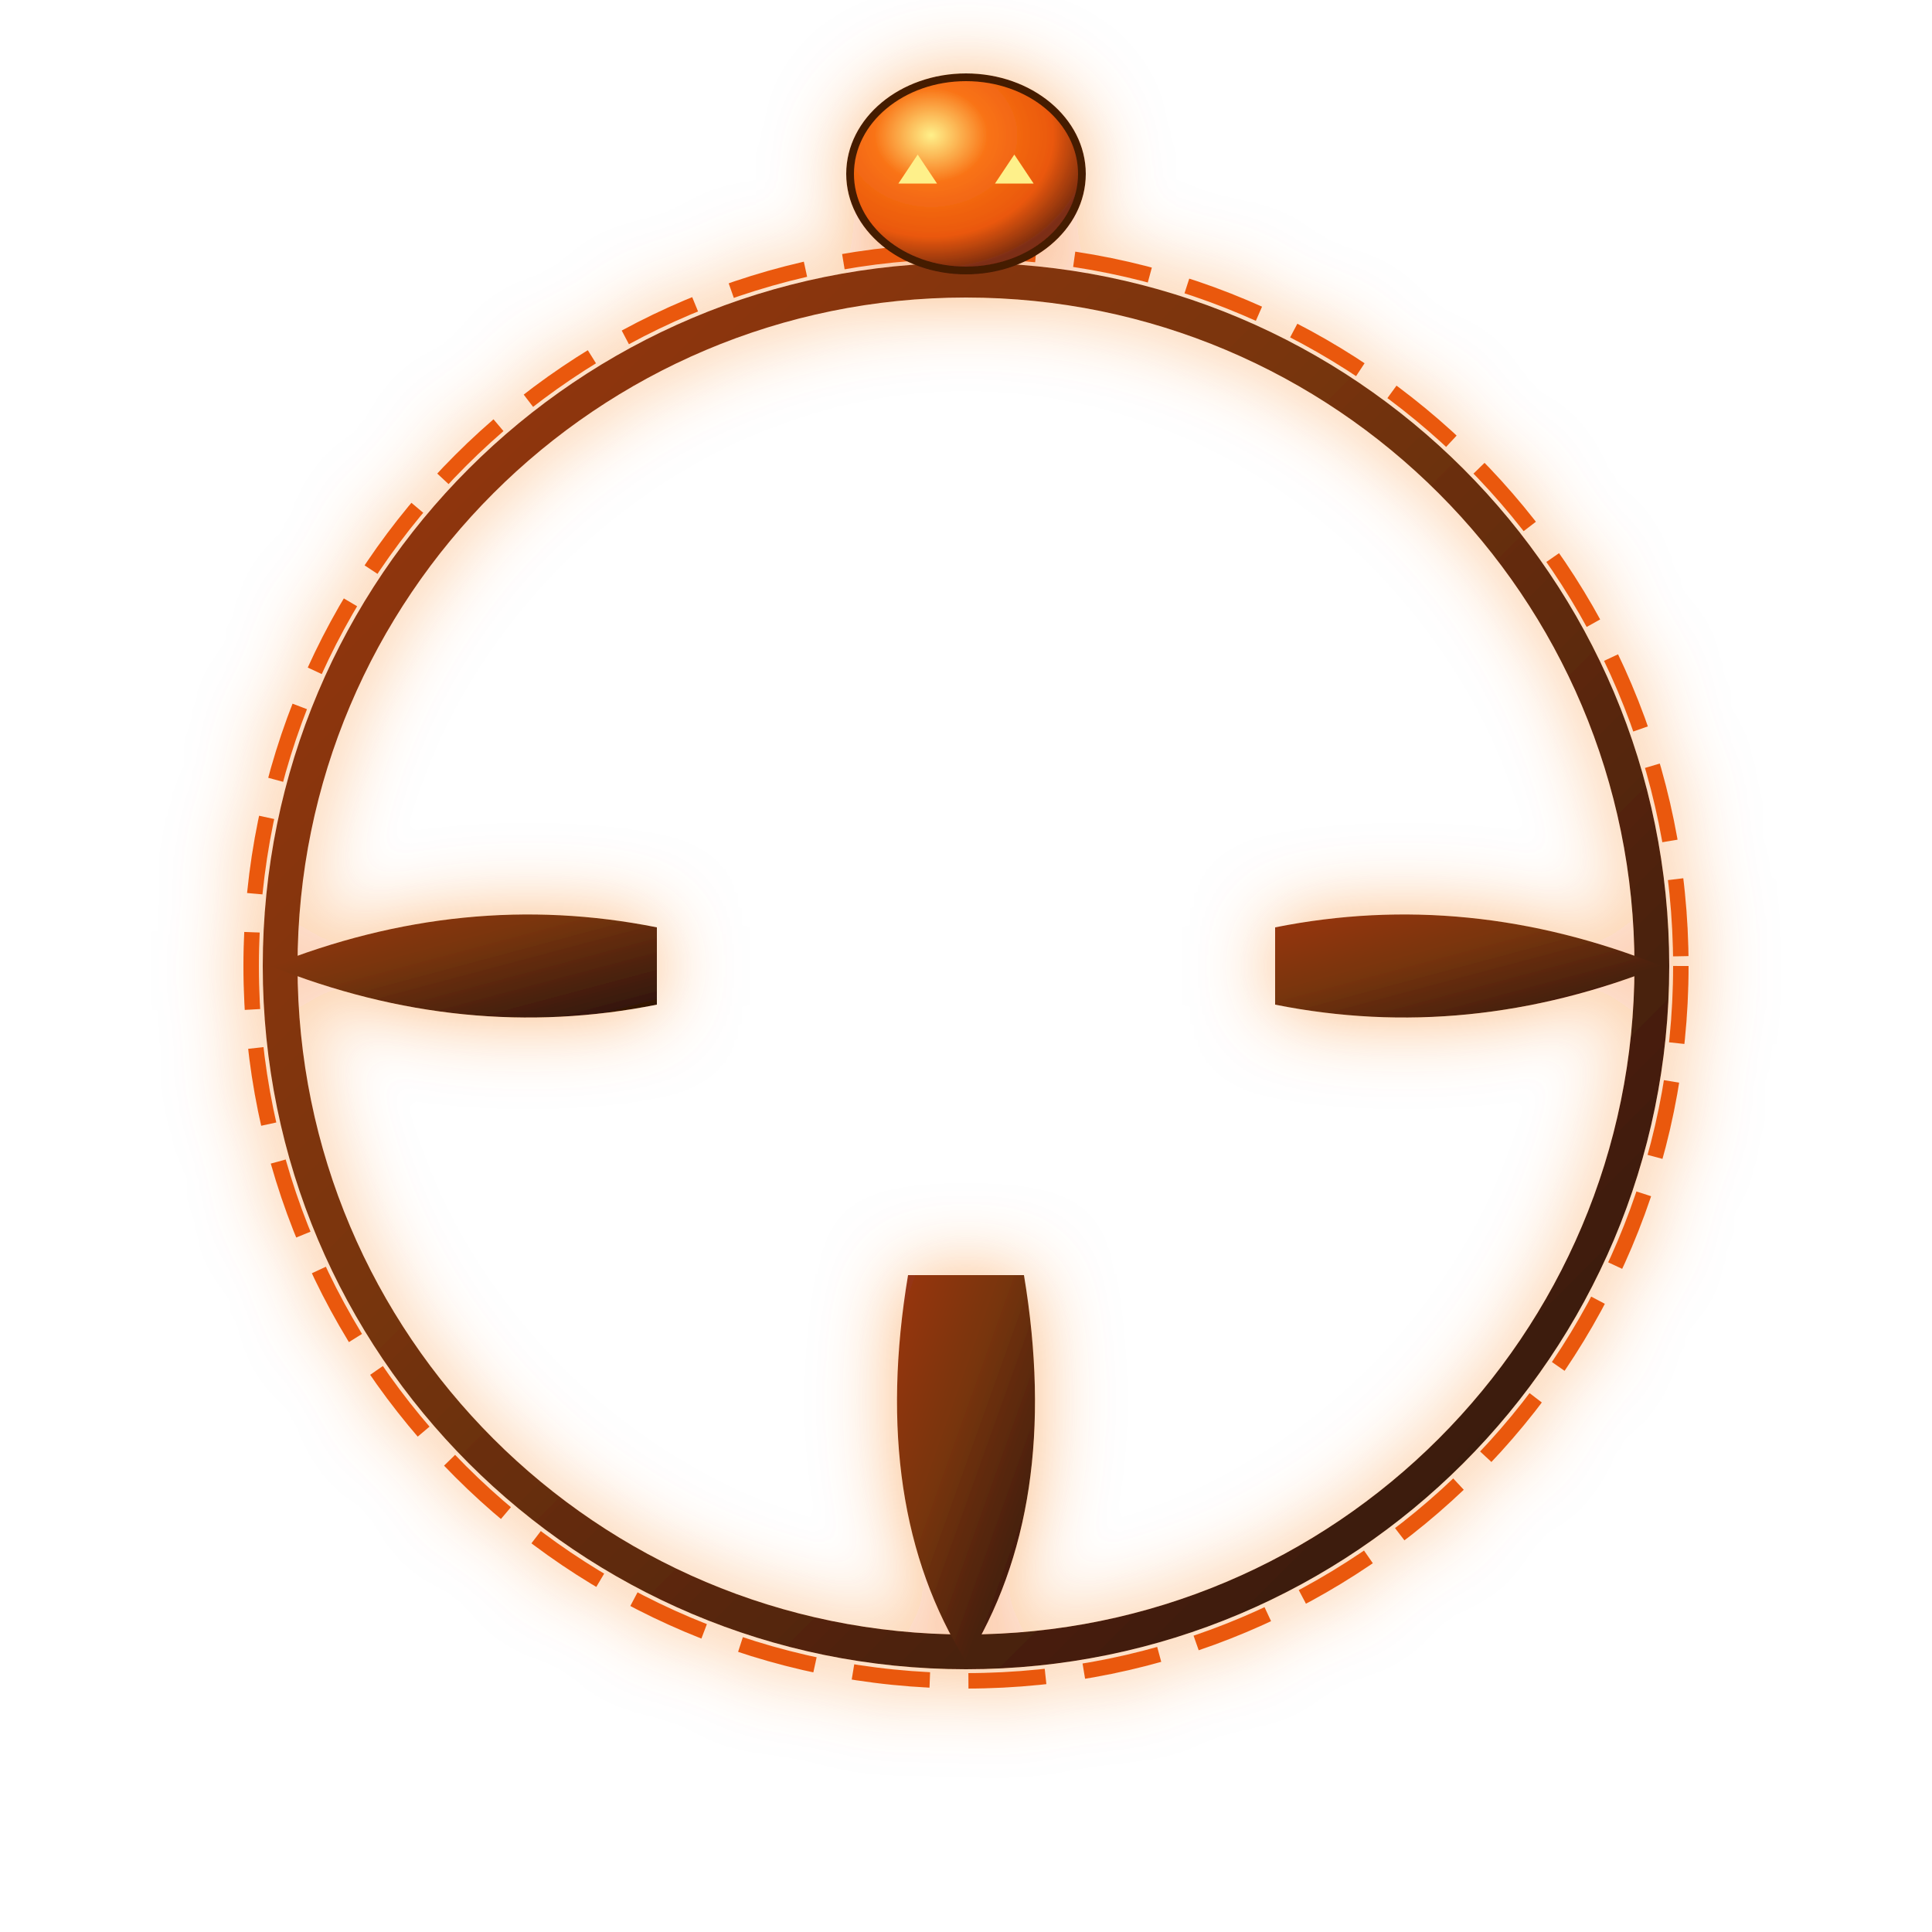
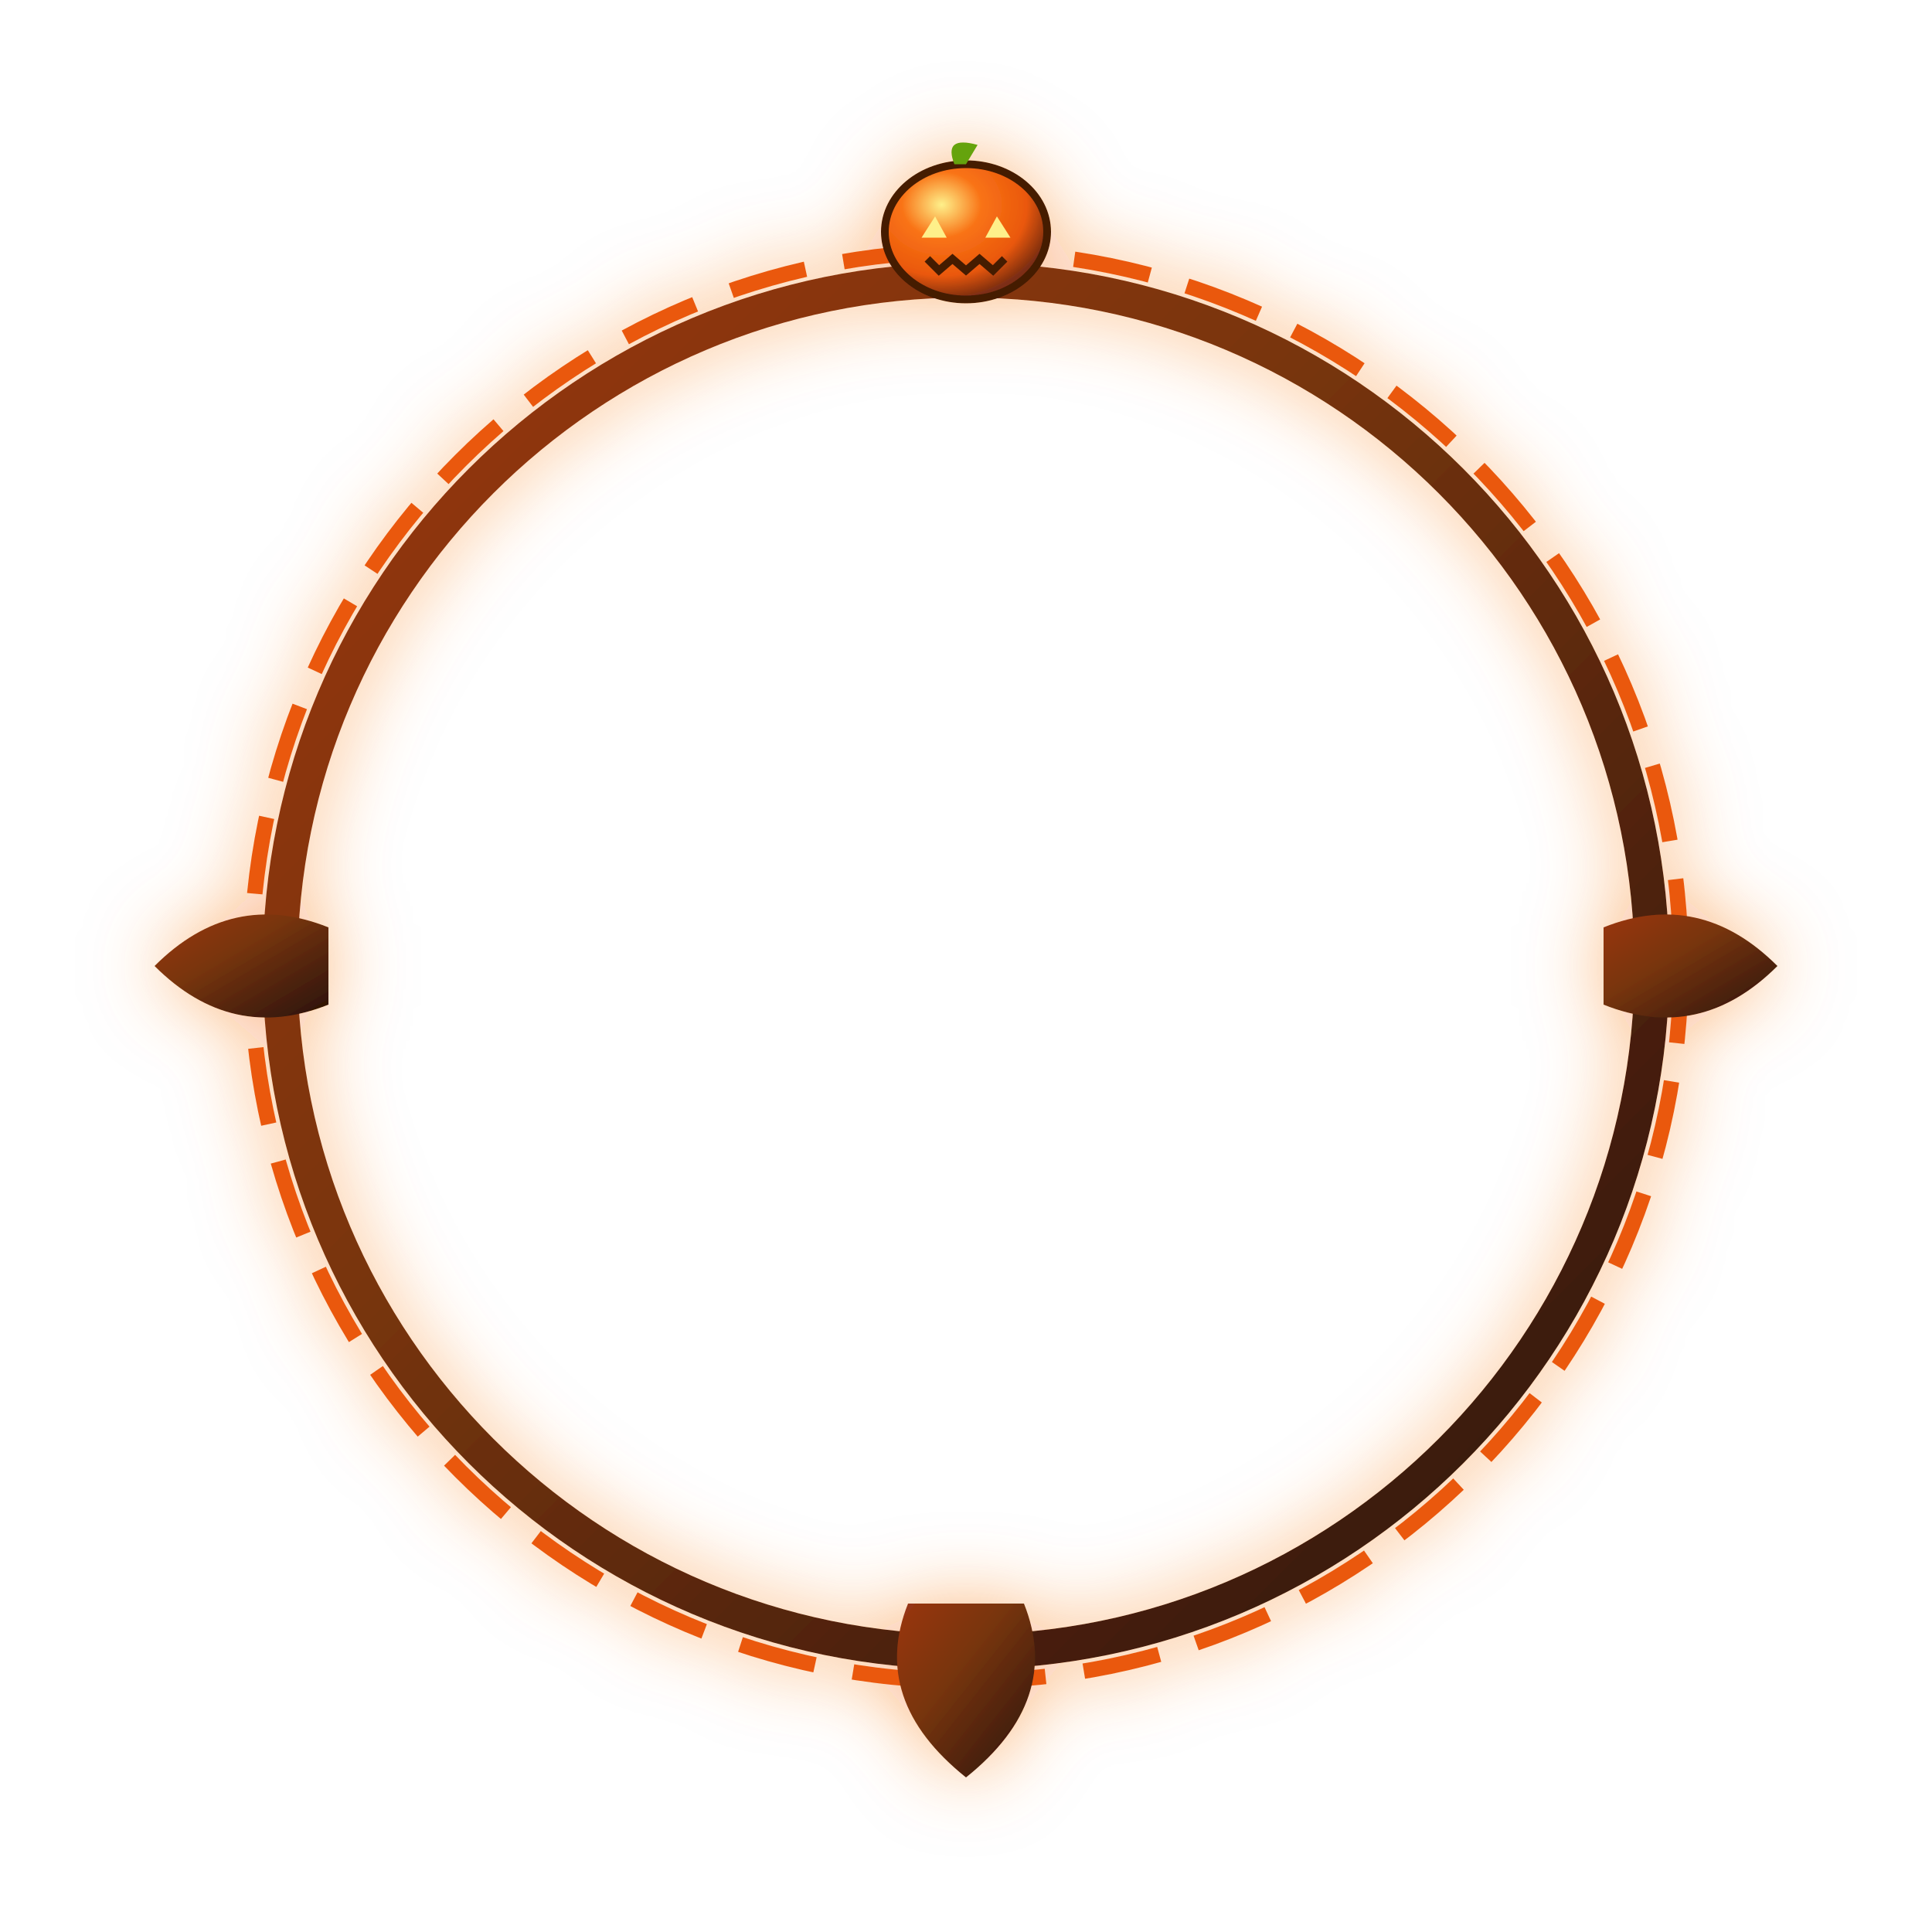
<svg xmlns="http://www.w3.org/2000/svg" viewBox="0 0 100 100" fill="none">
  <defs>
    <linearGradient id="pumpkinVineRing" x1="0" y1="0" x2="1" y2="1">
      <stop offset="0%" stop-color="#9a3412" />
      <stop offset="40%" stop-color="#78350f" />
      <stop offset="100%" stop-color="#291205" />
    </linearGradient>
    <radialGradient id="miniPumpkinHead" cx="35%" cy="30%" r="70%">
      <stop offset="0%" stop-color="#fef08a" />
      <stop offset="35%" stop-color="#f97316" />
      <stop offset="75%" stop-color="#ea580c" />
      <stop offset="100%" stop-color="#7c2d12" />
    </radialGradient>
    <filter id="pumpkinCalmShadow" x="-20%" y="-20%" width="140%" height="140%">
      <feDropShadow dx="0" dy="1.5" stdDeviation="1.5" flood-color="#000" flood-opacity="0.85" />
      <feDropShadow dx="0" dy="0" stdDeviation="2" flood-color="#f97316" flood-opacity="0.5" />
    </filter>
  </defs>
  <g filter="url(#pumpkinCalmShadow)">
    <circle cx="50" cy="50" r="35.5" stroke="url(#pumpkinVineRing)" stroke-width="1.8" />
    <circle cx="50" cy="50" r="37" stroke="#ea580c" stroke-width="0.8" stroke-dasharray="4 2" />
-     <path d="M66,48 Q76,46 86,50 Q76,54 66,52 Z" fill="url(#pumpkinVineRing)" />
-     <path d="M47,66 Q45,78 50,86 Q55,78 53,66 Z" fill="url(#pumpkinVineRing)" />
-     <path d="M34,48 Q24,46 14,50 Q24,54 34,52 Z" fill="url(#pumpkinVineRing)" />
-     <g transform="translate(50, 9)">
-       <ellipse cx="0" cy="0" rx="6" ry="5" fill="url(#miniPumpkinHead)" stroke="#451a03" stroke-width="0.4" />
-       <path d="-1,-5 Q-2,-8 1,-7 L0,-5 Z" fill="#65a30d" />
-       <polygon points="-2.5,-1 -1.5,0.5 -3.5,0.5" fill="#fef08a" />
-       <polygon points="2.5,-1 3.5,0.5 1.5,0.5" fill="#fef08a" />
-       <path d="-3,2 L-2,3 L-1,2 L0,3 L1,2 L2,3 L3,2" stroke="#451a03" stroke-width="0.5" />
-       <circle cx="-2.5" cy="0" r="1.5" fill="#fffbeb" opacity="0">
+     <path d="M83,48 Q88,46 92,50 Q88,54 83,52 Z" fill="url(#pumpkinVineRing)" />
+     <path d="M47,83 Q45,88 50,92 Q55,88 53,83 Z" fill="url(#pumpkinVineRing)" />
+     <path d="M17,48 Q12,46 8,50 Q12,54 17,52 Z" fill="url(#pumpkinVineRing)" />
+     <g transform="translate(50, 12)">
+       <ellipse cx="0" cy="0" rx="4.2" ry="3.5" fill="url(#miniPumpkinHead)" stroke="#451a03" stroke-width="0.4" />
+       <path d="M-0.6,-3.5 Q-1.2,-5 0.6,-4.5 L0,-3.5 Z" fill="#65a30d" />
+       <polygon points="-1.6,-0.8 -1.0,0.3 -2.3,0.3" fill="#fef08a" />
+       <polygon points="1.6,-0.8 2.3,0.3 1.0,0.3" fill="#fef08a" />
+       <path d="M-2.0,1.4 L-1.4,2.0 L-0.7,1.4 L0,2.0 L0.7,1.4 L1.4,2.0 L2.0,1.4" stroke="#451a03" stroke-width="0.4" />
+       <circle cx="-1.6" cy="0" r="1.0" fill="#fffbeb" opacity="0">
        <animate attributeName="opacity" values="0; 0; 0.9; 0.2; 0.9; 0" keyTimes="0; 0.5; 0.52; 0.54; 0.56; 1" dur="8s" repeatCount="indefinite" />
      </circle>
-       <circle cx="2.5" cy="0" r="1.5" fill="#fffbeb" opacity="0">
+       <circle cx="1.6" cy="0" r="1.0" fill="#fffbeb" opacity="0">
        <animate attributeName="opacity" values="0; 0; 0.9; 0.2; 0.9; 0" keyTimes="0; 0.5; 0.52; 0.54; 0.56; 1" dur="8s" repeatCount="indefinite" />
      </circle>
    </g>
  </g>
</svg>
